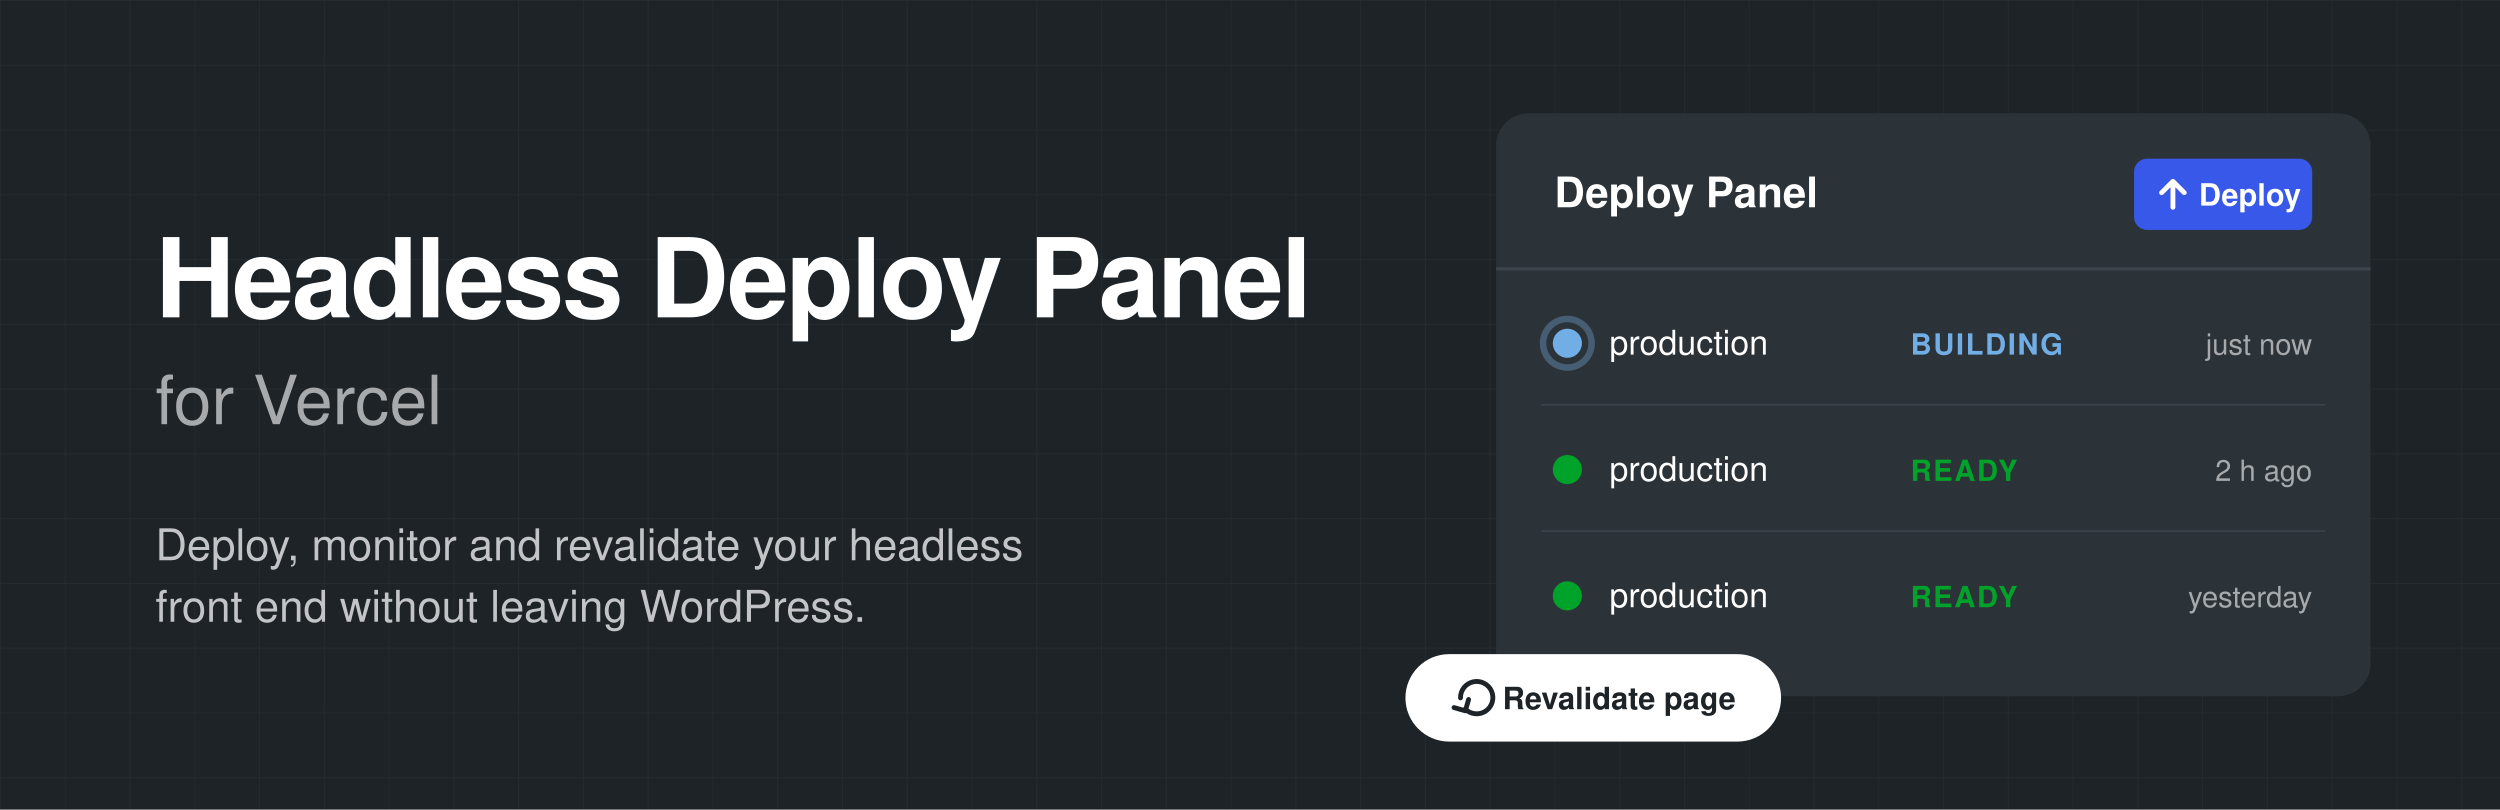
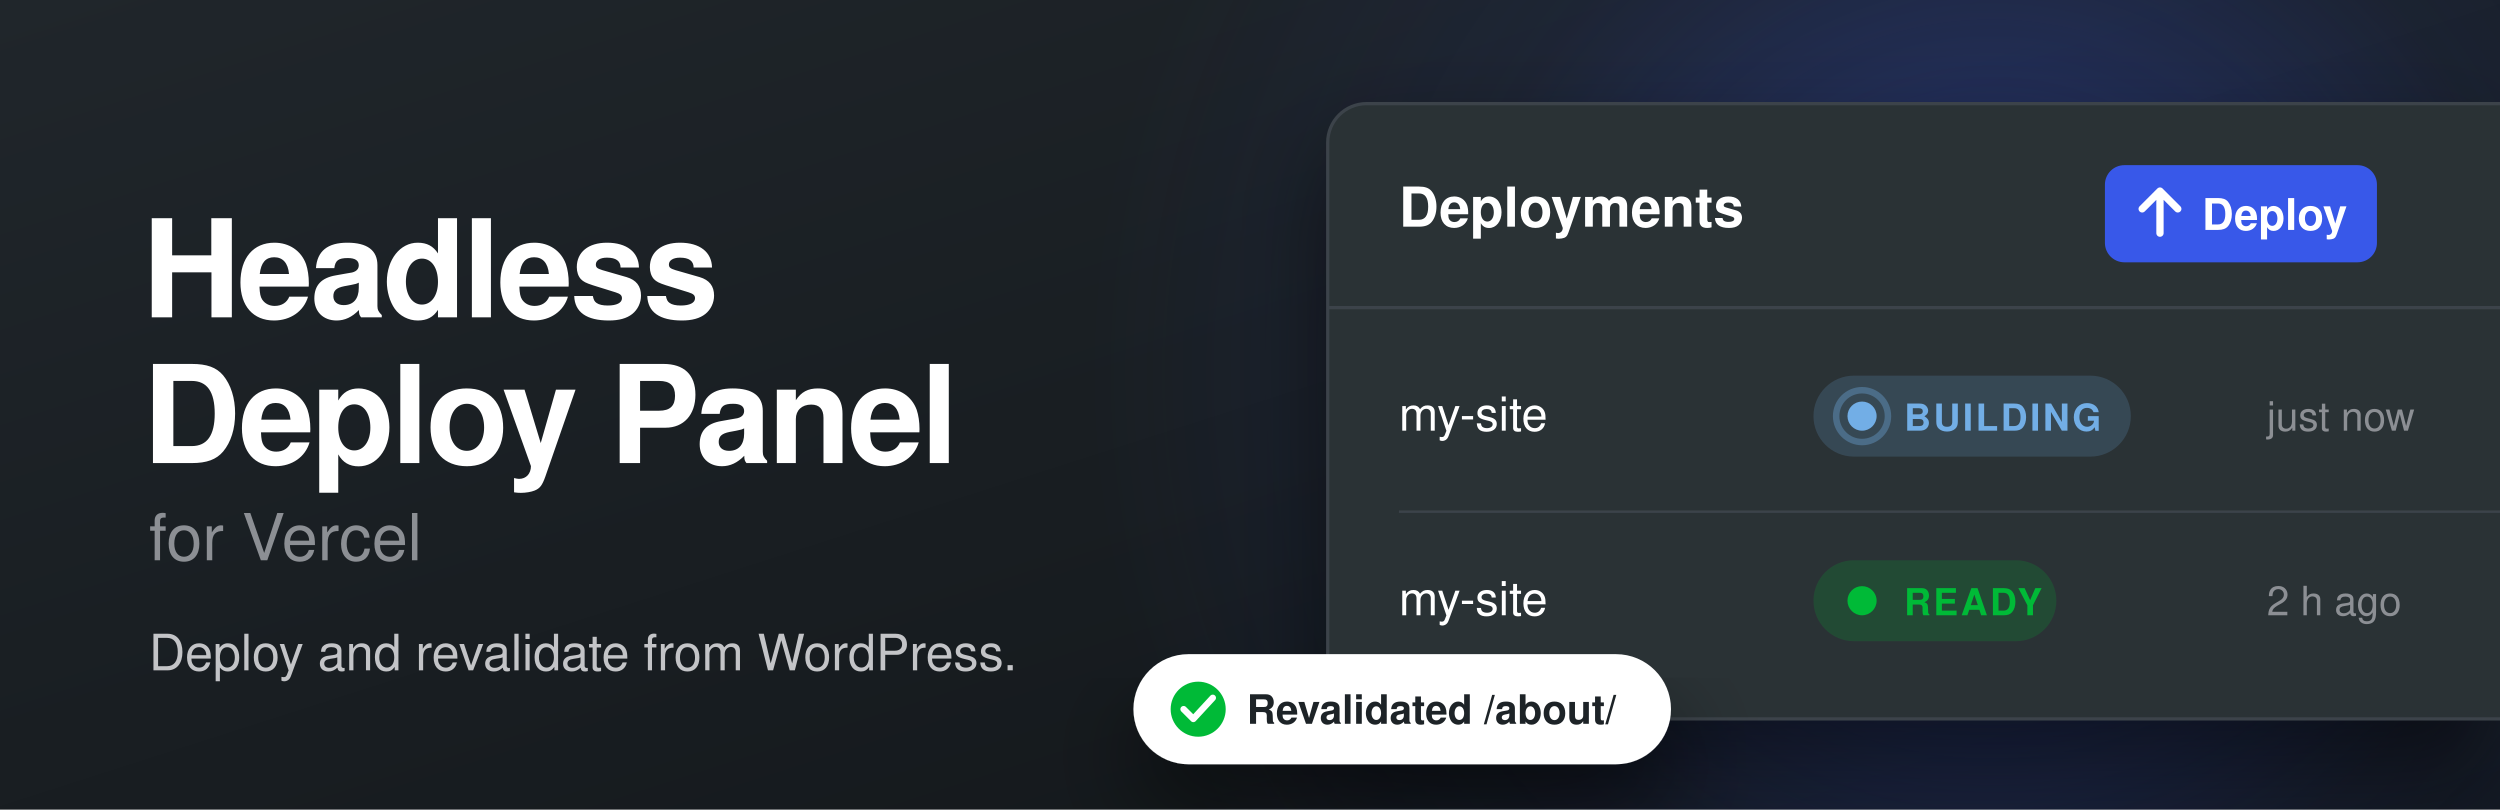
<svg xmlns="http://www.w3.org/2000/svg" width="1544" height="500" viewBox="0 0 1544 500">
  <defs>
-     <pattern id="grid" width="40" height="40" patternUnits="userSpaceOnUse">
-       <path d="M40 0 H0 V40" fill="none" stroke="#ffffff" stroke-opacity="0.04" stroke-width="1" />
-     </pattern>
+     <linearGradient id="bg" x1="0" y1="0" x2="1" y2="1">
+       <stop offset="0" stop-color="#20262b" />
+       <stop offset="1" stop-color="#111518" />
+     </linearGradient>
+     <radialGradient id="glow" cx="1230" cy="230" r="560" gradientUnits="userSpaceOnUse">
+       <stop offset="0" stop-color="#3858e9" stop-opacity="0.45" />
+       <stop offset="0.6" stop-color="#3858e9" stop-opacity="0.08" />
+       <stop offset="1" stop-color="#3858e9" stop-opacity="0" />
+     </radialGradient>
+     <filter id="shadow" x="-20%" y="-20%" width="140%" height="160%">
+       <feDropShadow dx="0" dy="28" stdDeviation="30" flood-color="#000" flood-opacity="0.5" />
+     </filter>
+     <clipPath id="frame">
+       <rect width="1544" height="500" />
+     </clipPath>
  </defs>
-   <rect width="1544" height="500" fill="#1d2327" />
-   <rect width="1544" height="500" fill="url(#grid)" />
+   <rect width="1544" height="500" fill="url(#bg)" />
+   <rect width="1544" height="500" fill="url(#glow)" />
  <g font-family="Helvetica Neue, Helvetica, Arial, sans-serif">
-     <text x="96" y="196" font-size="68" font-weight="700" fill="#ffffff" letter-spacing="-1.5">Headless Deploy Panel</text>
-     <text x="96" y="262" font-size="42" font-weight="400" fill="#a7aaad">for Vercel</text>
-     <text x="96" y="346" font-size="27" fill="#c3c4c7">Deploy, monitor and revalidate your headless</text>
-     <text x="96" y="384" font-size="27" fill="#c3c4c7">front end without leaving WordPress.</text>
+     <text x="88" y="196" font-size="84" font-weight="700" fill="#fff" letter-spacing="-2">Headless</text>
+     <text x="88" y="286" font-size="84" font-weight="700" fill="#fff" letter-spacing="-2">Deploy Panel</text>
+     <text x="92" y="346" font-size="40" fill="#8c8f94">for Vercel</text>
+     <text x="92" y="414" font-size="31" fill="#c3c4c7">Deploy and revalidate from WordPress.</text>
+   </g>
+   <g clip-path="url(#frame)">
+     <g filter="url(#shadow)">
+       <rect x="820" y="64" width="800" height="380" rx="24" fill="#2a3035" />
+     </g>
+     <rect x="820" y="64" width="800" height="380" rx="24" fill="none" stroke="#3c434a" stroke-width="2" />
+     <g font-family="Helvetica Neue, Helvetica, Arial, sans-serif">
+       <text x="864" y="140" font-size="34" font-weight="700" fill="#fff">Deployments</text>
+       <rect x="1300" y="102" width="168" height="60" rx="12" fill="#3858e9" />
+       <path d="M1334 144 V118 M1323 129 L1334 118 L1345 129" fill="none" stroke="#fff" stroke-width="4.5" stroke-linecap="round" stroke-linejoin="round" />
+       <text x="1360" y="142" font-size="27" font-weight="700" fill="#fff">Deploy</text>
+       <line x1="820" y1="190" x2="1544" y2="190" stroke="#3c434a" stroke-width="2" />
+       <text x="864" y="266" font-size="29" fill="#fff">my-site</text>
+       <rect x="1120" y="232" width="196" height="50" rx="25" fill="#72aee6" fill-opacity="0.18" />
+       <circle cx="1150" cy="257" r="9" fill="#72aee6" />
+       <circle cx="1150" cy="257" r="16" fill="none" stroke="#72aee6" stroke-opacity="0.35" stroke-width="4" />
+       <text x="1176" y="266" font-size="23" font-weight="700" fill="#72aee6" letter-spacing="1.5">BUILDING</text>
+       <text x="1400" y="266" font-size="25" fill="#8c8f94">just now</text>
+       <line x1="864" y1="316" x2="1544" y2="316" stroke="#3c434a" stroke-width="1.5" />
+       <text x="864" y="380" font-size="29" fill="#fff">my-site</text>
+       <rect x="1120" y="346" width="150" height="50" rx="25" fill="#00ba37" fill-opacity="0.18" />
+       <circle cx="1150" cy="371" r="9" fill="#00ba37" />
+       <text x="1176" y="380" font-size="23" font-weight="700" fill="#00ba37" letter-spacing="1.5">READY</text>
+       <text x="1400" y="380" font-size="25" fill="#8c8f94">2 h ago</text>
+     </g>
+   </g>
+   <g filter="url(#shadow)">
+     <rect x="700" y="404" width="332" height="68" rx="34" fill="#fff" />
  </g>
  <g font-family="Helvetica Neue, Helvetica, Arial, sans-serif">
-     <rect x="924" y="70" width="540" height="360" rx="20" fill="#2c3338" />
-     <text x="960" y="128" font-size="26" font-weight="700" fill="#ffffff">Deploy Panel</text>
-     <rect x="1318" y="98" width="110" height="44" rx="8" fill="#3858e9" />
-     <path d="M1342 128 V112 M1335 119 L1342 112 L1349 119" fill="none" stroke="#ffffff" stroke-width="3" stroke-linecap="round" stroke-linejoin="round" />
-     <text x="1358" y="127" font-size="19" font-weight="700" fill="#ffffff">Deploy</text>
-     <line x1="924" y1="166" x2="1464" y2="166" stroke="#3c434a" stroke-width="2" />
-     <circle cx="968" cy="212" r="9" fill="#72aee6" />
-     <circle cx="968" cy="212" r="15" fill="none" stroke="#72aee6" stroke-opacity="0.35" stroke-width="4" />
-     <text x="994" y="219" font-size="21" fill="#ffffff">production</text>
-     <text x="1180" y="219" font-size="18" font-weight="700" fill="#72aee6" letter-spacing="1">BUILDING</text>
-     <text x="1428" y="219" font-size="18" fill="#a7aaad" text-anchor="end">just now</text>
-     <line x1="952" y1="250" x2="1436" y2="250" stroke="#3c434a" stroke-width="1" />
-     <circle cx="968" cy="290" r="9" fill="#00a32a" />
-     <text x="994" y="297" font-size="21" fill="#ffffff">production</text>
-     <text x="1180" y="297" font-size="18" font-weight="700" fill="#00a32a" letter-spacing="1">READY</text>
-     <text x="1428" y="297" font-size="18" fill="#a7aaad" text-anchor="end">2 h ago</text>
-     <line x1="952" y1="328" x2="1436" y2="328" stroke="#3c434a" stroke-width="1" />
-     <circle cx="968" cy="368" r="9" fill="#00a32a" />
-     <text x="994" y="375" font-size="21" fill="#ffffff">production</text>
-     <text x="1180" y="375" font-size="18" font-weight="700" fill="#00a32a" letter-spacing="1">READY</text>
-     <text x="1428" y="375" font-size="18" fill="#a7aaad" text-anchor="end">yesterday</text>
-   </g>
-   <g font-family="Helvetica Neue, Helvetica, Arial, sans-serif">
-     <rect x="868" y="404" width="232" height="54" rx="27" fill="#ffffff" />
-     <path d="M902 431 a10 10 0 1 1 3 7" fill="none" stroke="#1d2327" stroke-width="3" stroke-linecap="round" />
-     <path d="M898 437 L905 439 L907 432" fill="none" stroke="#1d2327" stroke-width="3" stroke-linecap="round" stroke-linejoin="round" />
-     <text x="928" y="438" font-size="19" font-weight="700" fill="#1d2327">Revalidate page</text>
+     <circle cx="740" cy="438" r="17" fill="#00ba37" />
+     <path d="M731 438 L737 444 L749 431" fill="none" stroke="#fff" stroke-width="4" stroke-linecap="round" stroke-linejoin="round" />
+     <text x="770" y="447" font-size="25" font-weight="700" fill="#1d2327">Revalidated /about/</text>
  </g>
</svg>
